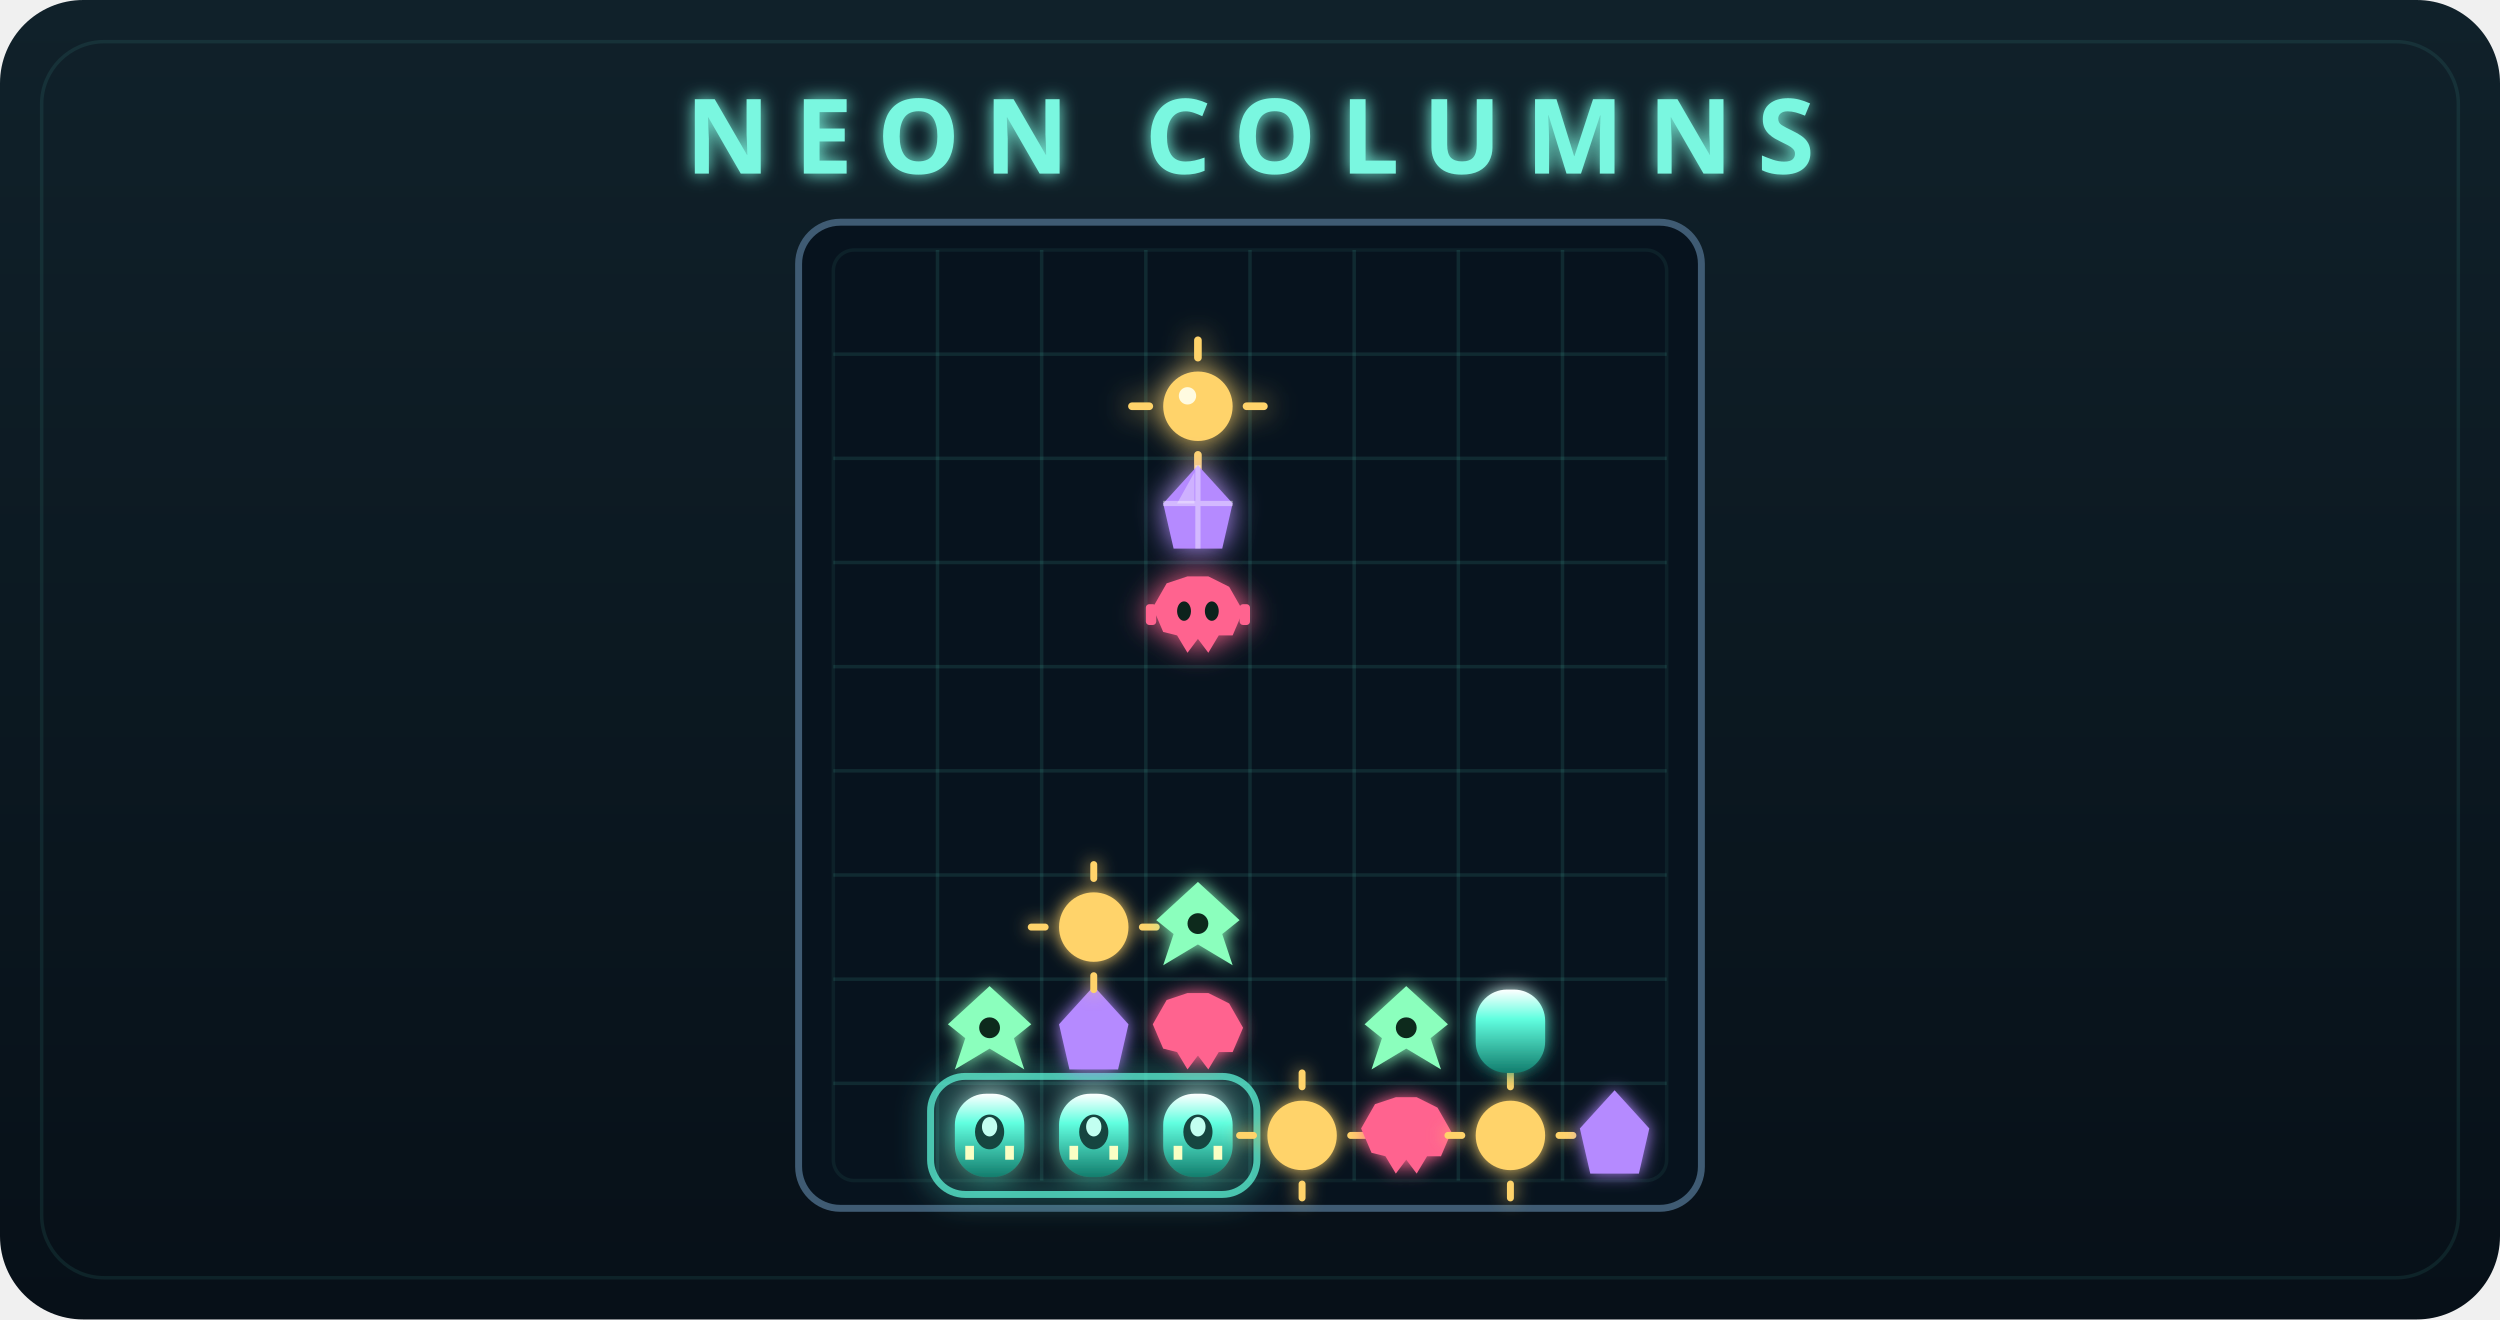
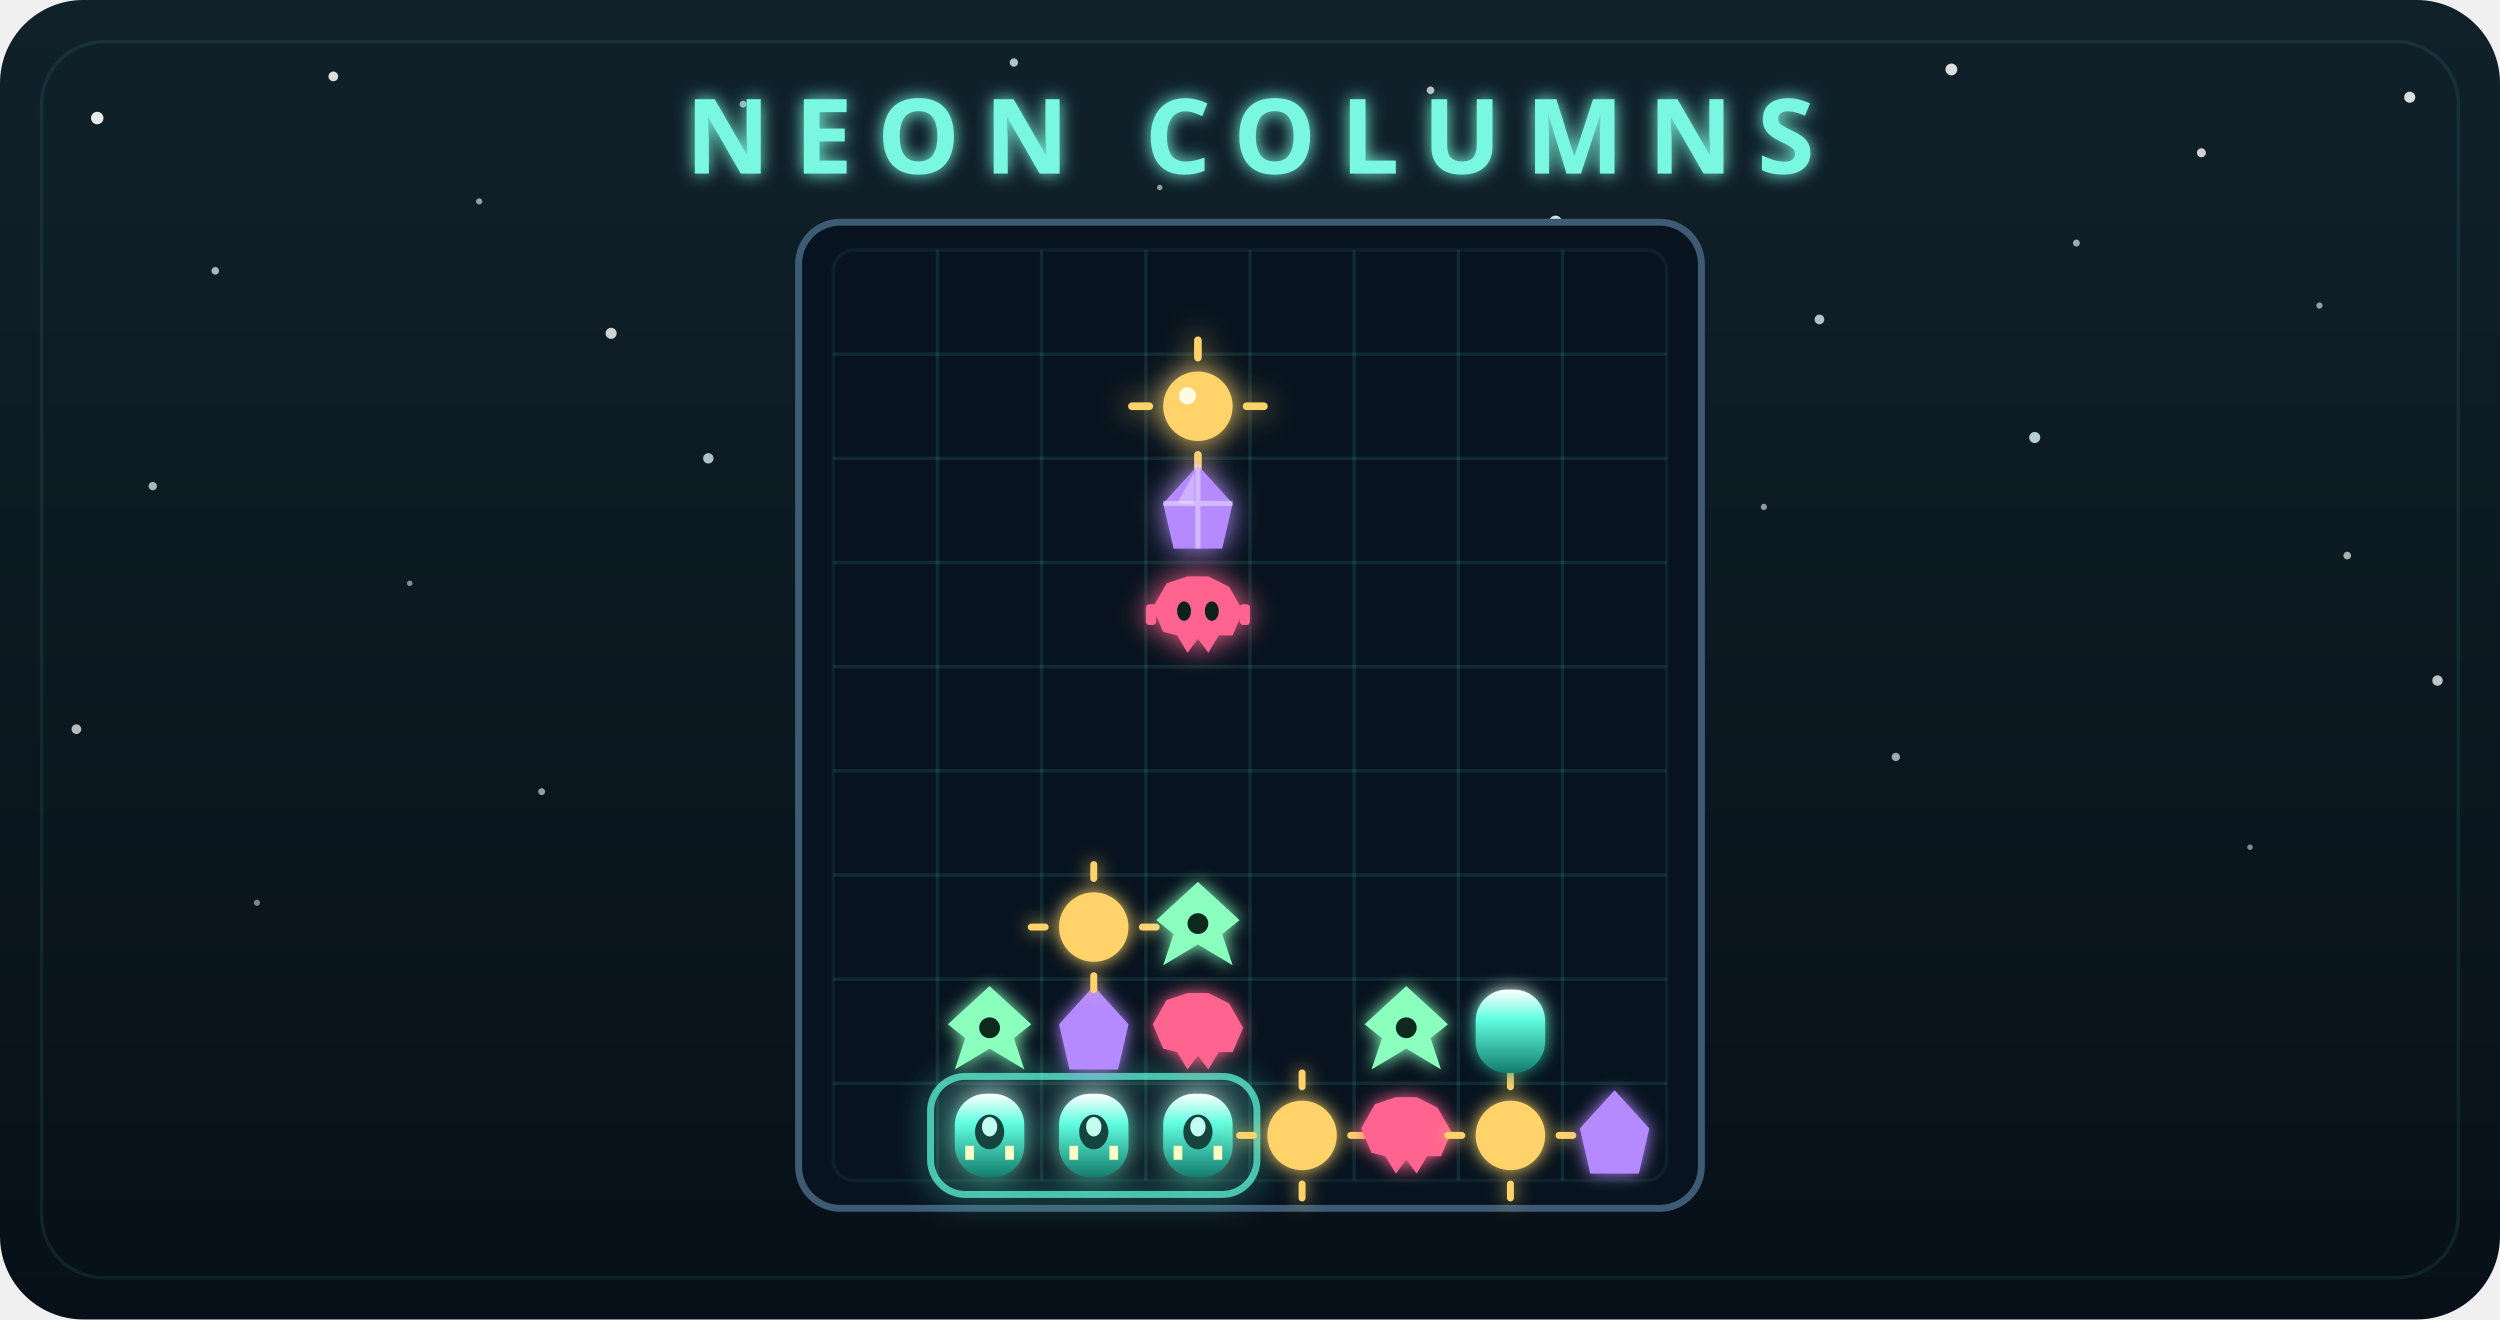
<svg xmlns="http://www.w3.org/2000/svg" viewBox="0 0 720 380" role="img" aria-labelledby="title desc">
  <defs>
    <linearGradient id="bg" x1="0" y1="0" x2="0" y2="1">
      <stop offset="0" stop-color="#10212a" />
      <stop offset="1" stop-color="#071018" />
    </linearGradient>
    <linearGradient id="cap" x1="0" y1="0" x2="0" y2="1">
      <stop offset="0" stop-color="#ffffff" />
      <stop offset="0.35" stop-color="#61ffe0" />
      <stop offset="1" stop-color="#137d6d" />
    </linearGradient>
    <filter id="g" x="-50%" y="-50%" width="200%" height="200%">
      <feGaussianBlur stdDeviation="4" result="b" />
      <feMerge>
        <feMergeNode in="b" />
        <feMergeNode in="SourceGraphic" />
      </feMerge>
    </filter>
    <filter id="gs" x="-40%" y="-40%" width="180%" height="180%">
      <feGaussianBlur stdDeviation="2.5" result="b" />
      <feMerge>
        <feMergeNode in="b" />
        <feMergeNode in="SourceGraphic" />
      </feMerge>
    </filter>
  </defs>
  <rect width="720" height="380" rx="24" fill="url(#bg)" />
+   <g class="stars" aria-hidden="true">
+     <circle cx="28" cy="34" r="1.8" fill="#ffffff" opacity="0.9" />
+     <circle cx="62" cy="78" r="1.1" fill="#dffcff" opacity="0.7" />
+     <circle cx="96" cy="22" r="1.4" fill="#ffffff" opacity="0.85" />
+     <circle cx="138" cy="58" r="0.9" fill="#dffcff" opacity="0.6" />
+     <circle cx="176" cy="96" r="1.6" fill="#ffffff" opacity="0.8" />
+     <circle cx="214" cy="30" r="1.0" fill="#dffcff" opacity="0.65" />
+     <circle cx="252" cy="72" r="1.8" fill="#ffffff" opacity="0.9" />
+     <circle cx="292" cy="18" r="1.2" fill="#dffcff" opacity="0.75" />
+     <circle cx="334" cy="54" r="0.8" fill="#ffffff" opacity="0.55" />
+     <circle cx="372" cy="86" r="1.5" fill="#dffcff" opacity="0.8" />
+     <circle cx="412" cy="26" r="1.1" fill="#ffffff" opacity="0.7" />
+     <circle cx="448" cy="64" r="1.9" fill="#dffcff" opacity="0.9" />
+     <circle cx="486" cy="38" r="0.9" fill="#ffffff" opacity="0.6" />
+     <circle cx="524" cy="92" r="1.4" fill="#dffcff" opacity="0.75" />
+     <circle cx="562" cy="20" r="1.7" fill="#ffffff" opacity="0.85" />
+     <circle cx="598" cy="70" r="1.0" fill="#dffcff" opacity="0.65" />
+     <circle cx="634" cy="44" r="1.3" fill="#ffffff" opacity="0.8" />
+     <circle cx="668" cy="88" r="0.9" fill="#dffcff" opacity="0.6" />
+     <circle cx="694" cy="28" r="1.6" fill="#ffffff" opacity="0.85" />
+     <circle cx="44" cy="140" r="1.2" fill="#dffcff" opacity="0.7" />
+     <circle cx="118" cy="168" r="0.8" fill="#ffffff" opacity="0.5" />
+     <circle cx="204" cy="132" r="1.5" fill="#dffcff" opacity="0.75" />
+     <circle cx="318" cy="152" r="1.0" fill="#ffffff" opacity="0.6" />
+     <circle cx="402" cy="118" r="1.3" fill="#dffcff" opacity="0.7" />
+     <circle cx="508" cy="146" r="0.9" fill="#ffffff" opacity="0.55" />
+     <circle cx="586" cy="126" r="1.6" fill="#dffcff" opacity="0.8" />
+     <circle cx="676" cy="160" r="1.1" fill="#ffffff" opacity="0.65" />
+     <circle cx="22" cy="210" r="1.4" fill="#ffffff" opacity="0.7" />
+     <circle cx="156" cy="228" r="1.0" fill="#dffcff" opacity="0.6" />
+     <circle cx="356" cy="204" r="0.8" fill="#ffffff" opacity="0.45" />
+     <circle cx="546" cy="218" r="1.2" fill="#dffcff" opacity="0.65" />
+     <circle cx="702" cy="196" r="1.5" fill="#ffffff" opacity="0.75" />
+     <circle cx="74" cy="260" r="0.9" fill="#dffcff" opacity="0.5" />
+     <circle cx="268" cy="248" r="1.3" fill="#ffffff" opacity="0.6" />
+     <circle cx="468" cy="262" r="1.1" fill="#dffcff" opacity="0.55" />
+     <circle cx="648" cy="244" r="0.8" fill="#ffffff" opacity="0.5" />
+   </g>
  <rect x="12" y="12" width="696" height="356" rx="18" fill="none" stroke="#69ffe1" stroke-opacity="0.08" />
  <text x="360" y="50" text-anchor="middle" fill="#7af7e0" font-family="'Space Grotesk', system-ui, sans-serif" font-weight="800" font-size="30" letter-spacing="7" filter="url(#gs)">NEON COLUMNS</text>
  <g transform="translate(240 72)">
    <rect x="-10" y="-8" width="260" height="284" rx="12" fill="#07131e" stroke="#3f5b73" stroke-width="2" />
    <g stroke="#69ffe1" stroke-opacity="0.10" stroke-width="1">
      <path d="M30 0v268M60 0v268M90 0v268M120 0v268M150 0v268M180 0v268M210 0v268" />
      <path d="M0 30h240M0 60h240M0 90h240M0 120h240M0 150h240M0 180h240M0 210h240M0 240h240" />
    </g>
    <rect x="0" y="0" width="240" height="268" rx="6" fill="none" stroke="#69ffe1" stroke-opacity="0.06" />
    <g transform="translate(105,45)" filter="url(#g)">
      <circle cx="0" cy="0" r="10" fill="#ffd36b" />
      <g stroke="#ffd36b" stroke-width="2.2" stroke-linecap="round">
        <line x1="0" y1="-14" x2="0" y2="-19" />
        <line x1="0" y1="14" x2="0" y2="19" />
        <line x1="-14" y1="0" x2="-19" y2="0" />
        <line x1="14" y1="0" x2="19" y2="0" />
      </g>
      <circle cx="-3" cy="-3" r="2.5" fill="#fffbe0" />
    </g>
    <g transform="translate(105,75)" filter="url(#g)">
      <path d="M0 -13 L10 -2 L7 11 L-7 11 L-10 -2 Z" fill="#b58aff" />
      <path d="M0 -13 L0 11 M-10 -2 L10 -2" stroke="#ffffff66" stroke-width="1.5" />
      <path d="M-1 -11 L-6 -2 L-1 -2 Z" fill="#ffffff55" />
    </g>
    <g transform="translate(105,105)" filter="url(#g)">
      <path d="M-13 -2 L-9 -9 L-3 -11 L3 -11 L9 -8 L13 -1 L10 6 L6 6 L3 11 L0 7 L-3 11 L-6 6 L-10 5 Z" fill="#ff648f" />
      <rect x="-15" y="-3" width="3" height="6" rx="1" fill="#ff648f" />
      <rect x="12" y="-3" width="3" height="6" rx="1" fill="#ff648f" />
      <ellipse cx="-4" cy="-1" rx="2" ry="2.8" fill="#10201c" />
      <ellipse cx="4" cy="-1" rx="2" ry="2.8" fill="#10201c" />
    </g>
    <g filter="url(#g)">
      <g transform="translate(45,255)">
        <rect x="-10" y="-12" width="20" height="24" rx="9" fill="url(#cap)" />
        <ellipse cx="0" cy="-1" rx="4.2" ry="5" fill="#13453f" />
        <ellipse cx="0" cy="-2.5" rx="2.2" ry="2.8" fill="#c2fff1" />
        <rect x="-7" y="3" width="2.5" height="4" fill="#faffc4" />
        <rect x="4.5" y="3" width="2.5" height="4" fill="#faffc4" />
      </g>
      <g transform="translate(75,255)">
        <rect x="-10" y="-12" width="20" height="24" rx="9" fill="url(#cap)" />
        <ellipse cx="0" cy="-1" rx="4.2" ry="5" fill="#13453f" />
        <ellipse cx="0" cy="-2.5" rx="2.2" ry="2.8" fill="#c2fff1" />
        <rect x="-7" y="3" width="2.5" height="4" fill="#faffc4" />
        <rect x="4.5" y="3" width="2.5" height="4" fill="#faffc4" />
      </g>
      <g transform="translate(105,255)">
        <rect x="-10" y="-12" width="20" height="24" rx="9" fill="url(#cap)" />
        <ellipse cx="0" cy="-1" rx="4.2" ry="5" fill="#13453f" />
        <ellipse cx="0" cy="-2.5" rx="2.2" ry="2.8" fill="#c2fff1" />
        <rect x="-7" y="3" width="2.5" height="4" fill="#faffc4" />
        <rect x="4.5" y="3" width="2.5" height="4" fill="#faffc4" />
      </g>
      <rect x="28" y="238" width="94" height="34" rx="10" fill="none" stroke="#61ffe0" stroke-opacity="0.7" stroke-width="2" />
    </g>
    <g transform="translate(135,255)" filter="url(#gs)">
      <circle cx="0" cy="0" r="10" fill="#ffd36b" />
      <g stroke="#ffd36b" stroke-width="2" stroke-linecap="round">
        <line x1="0" y1="-14" x2="0" y2="-18" />
        <line x1="0" y1="14" x2="0" y2="18" />
        <line x1="-14" y1="0" x2="-18" y2="0" />
        <line x1="14" y1="0" x2="18" y2="0" />
      </g>
    </g>
    <g transform="translate(165,255)" filter="url(#gs)">
      <path d="M-13 -2 L-9 -9 L-3 -11 L3 -11 L9 -8 L13 -1 L10 6 L6 6 L3 11 L0 7 L-3 11 L-6 6 L-10 5 Z" fill="#ff648f" />
    </g>
    <g transform="translate(195,255)" filter="url(#gs)">
      <circle cx="0" cy="0" r="10" fill="#ffd36b" />
      <g stroke="#ffd36b" stroke-width="2" stroke-linecap="round">
        <line x1="0" y1="-14" x2="0" y2="-18" />
        <line x1="0" y1="14" x2="0" y2="18" />
        <line x1="-14" y1="0" x2="-18" y2="0" />
        <line x1="14" y1="0" x2="18" y2="0" />
      </g>
    </g>
    <g transform="translate(225,255)" filter="url(#gs)">
      <path d="M0 -13 L10 -2 L7 11 L-7 11 L-10 -2 Z" fill="#b58aff" />
    </g>
    <g transform="translate(45,225)" filter="url(#gs)">
      <path d="M0 -13 L12 -2 L7 2 L10 11 L0 5 L-10 11 L-7 2 L-12 -2 Z" fill="#8bffbd" />
      <circle cx="0" cy="-1" r="3" fill="#0e2a1f" />
    </g>
    <g transform="translate(75,225)" filter="url(#gs)">
      <path d="M0 -13 L10 -2 L7 11 L-7 11 L-10 -2 Z" fill="#b58aff" />
    </g>
    <g transform="translate(105,225)" filter="url(#gs)">
      <path d="M-13 -2 L-9 -9 L-3 -11 L3 -11 L9 -8 L13 -1 L10 6 L6 6 L3 11 L0 7 L-3 11 L-6 6 L-10 5 Z" fill="#ff648f" />
    </g>
    <g transform="translate(165,225)" filter="url(#gs)">
      <path d="M0 -13 L12 -2 L7 2 L10 11 L0 5 L-10 11 L-7 2 L-12 -2 Z" fill="#8bffbd" />
      <circle cx="0" cy="-1" r="3" fill="#0e2a1f" />
    </g>
    <g transform="translate(195,225)" filter="url(#gs)">
      <rect x="-10" y="-12" width="20" height="24" rx="9" fill="url(#cap)" />
    </g>
    <g transform="translate(75,195)" filter="url(#gs)">
      <circle cx="0" cy="0" r="10" fill="#ffd36b" />
      <g stroke="#ffd36b" stroke-width="2" stroke-linecap="round">
        <line x1="0" y1="-14" x2="0" y2="-18" />
        <line x1="0" y1="14" x2="0" y2="18" />
        <line x1="-14" y1="0" x2="-18" y2="0" />
        <line x1="14" y1="0" x2="18" y2="0" />
      </g>
    </g>
    <g transform="translate(105,195)" filter="url(#gs)">
      <path d="M0 -13 L12 -2 L7 2 L10 11 L0 5 L-10 11 L-7 2 L-12 -2 Z" fill="#8bffbd" />
      <circle cx="0" cy="-1" r="3" fill="#0e2a1f" />
    </g>
  </g>
</svg>
